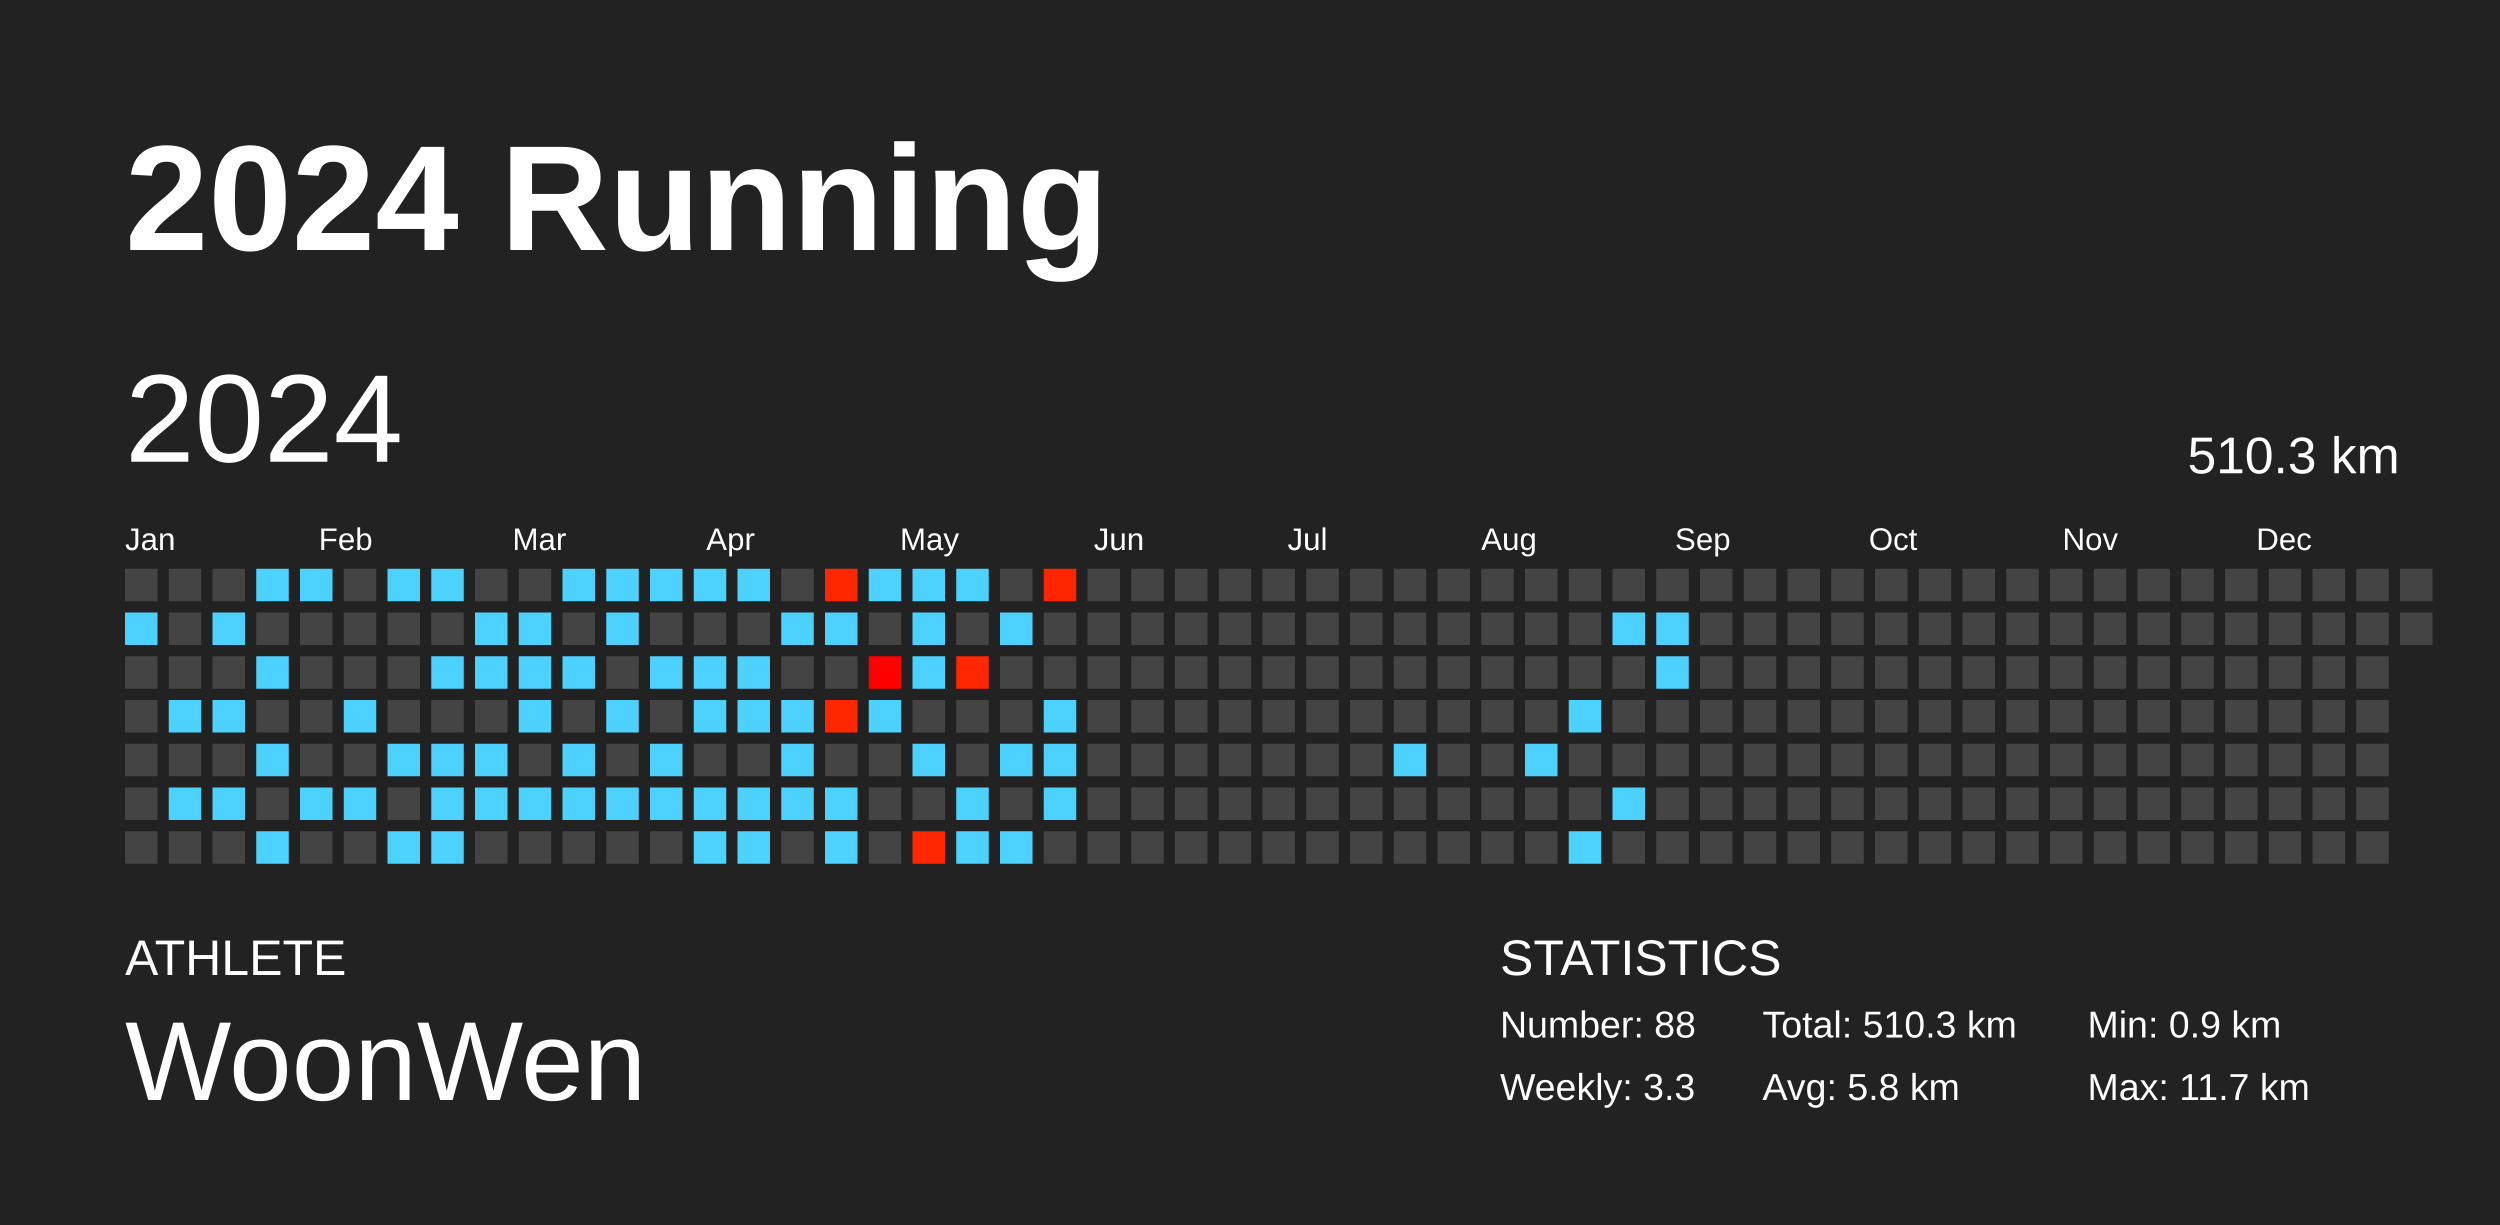
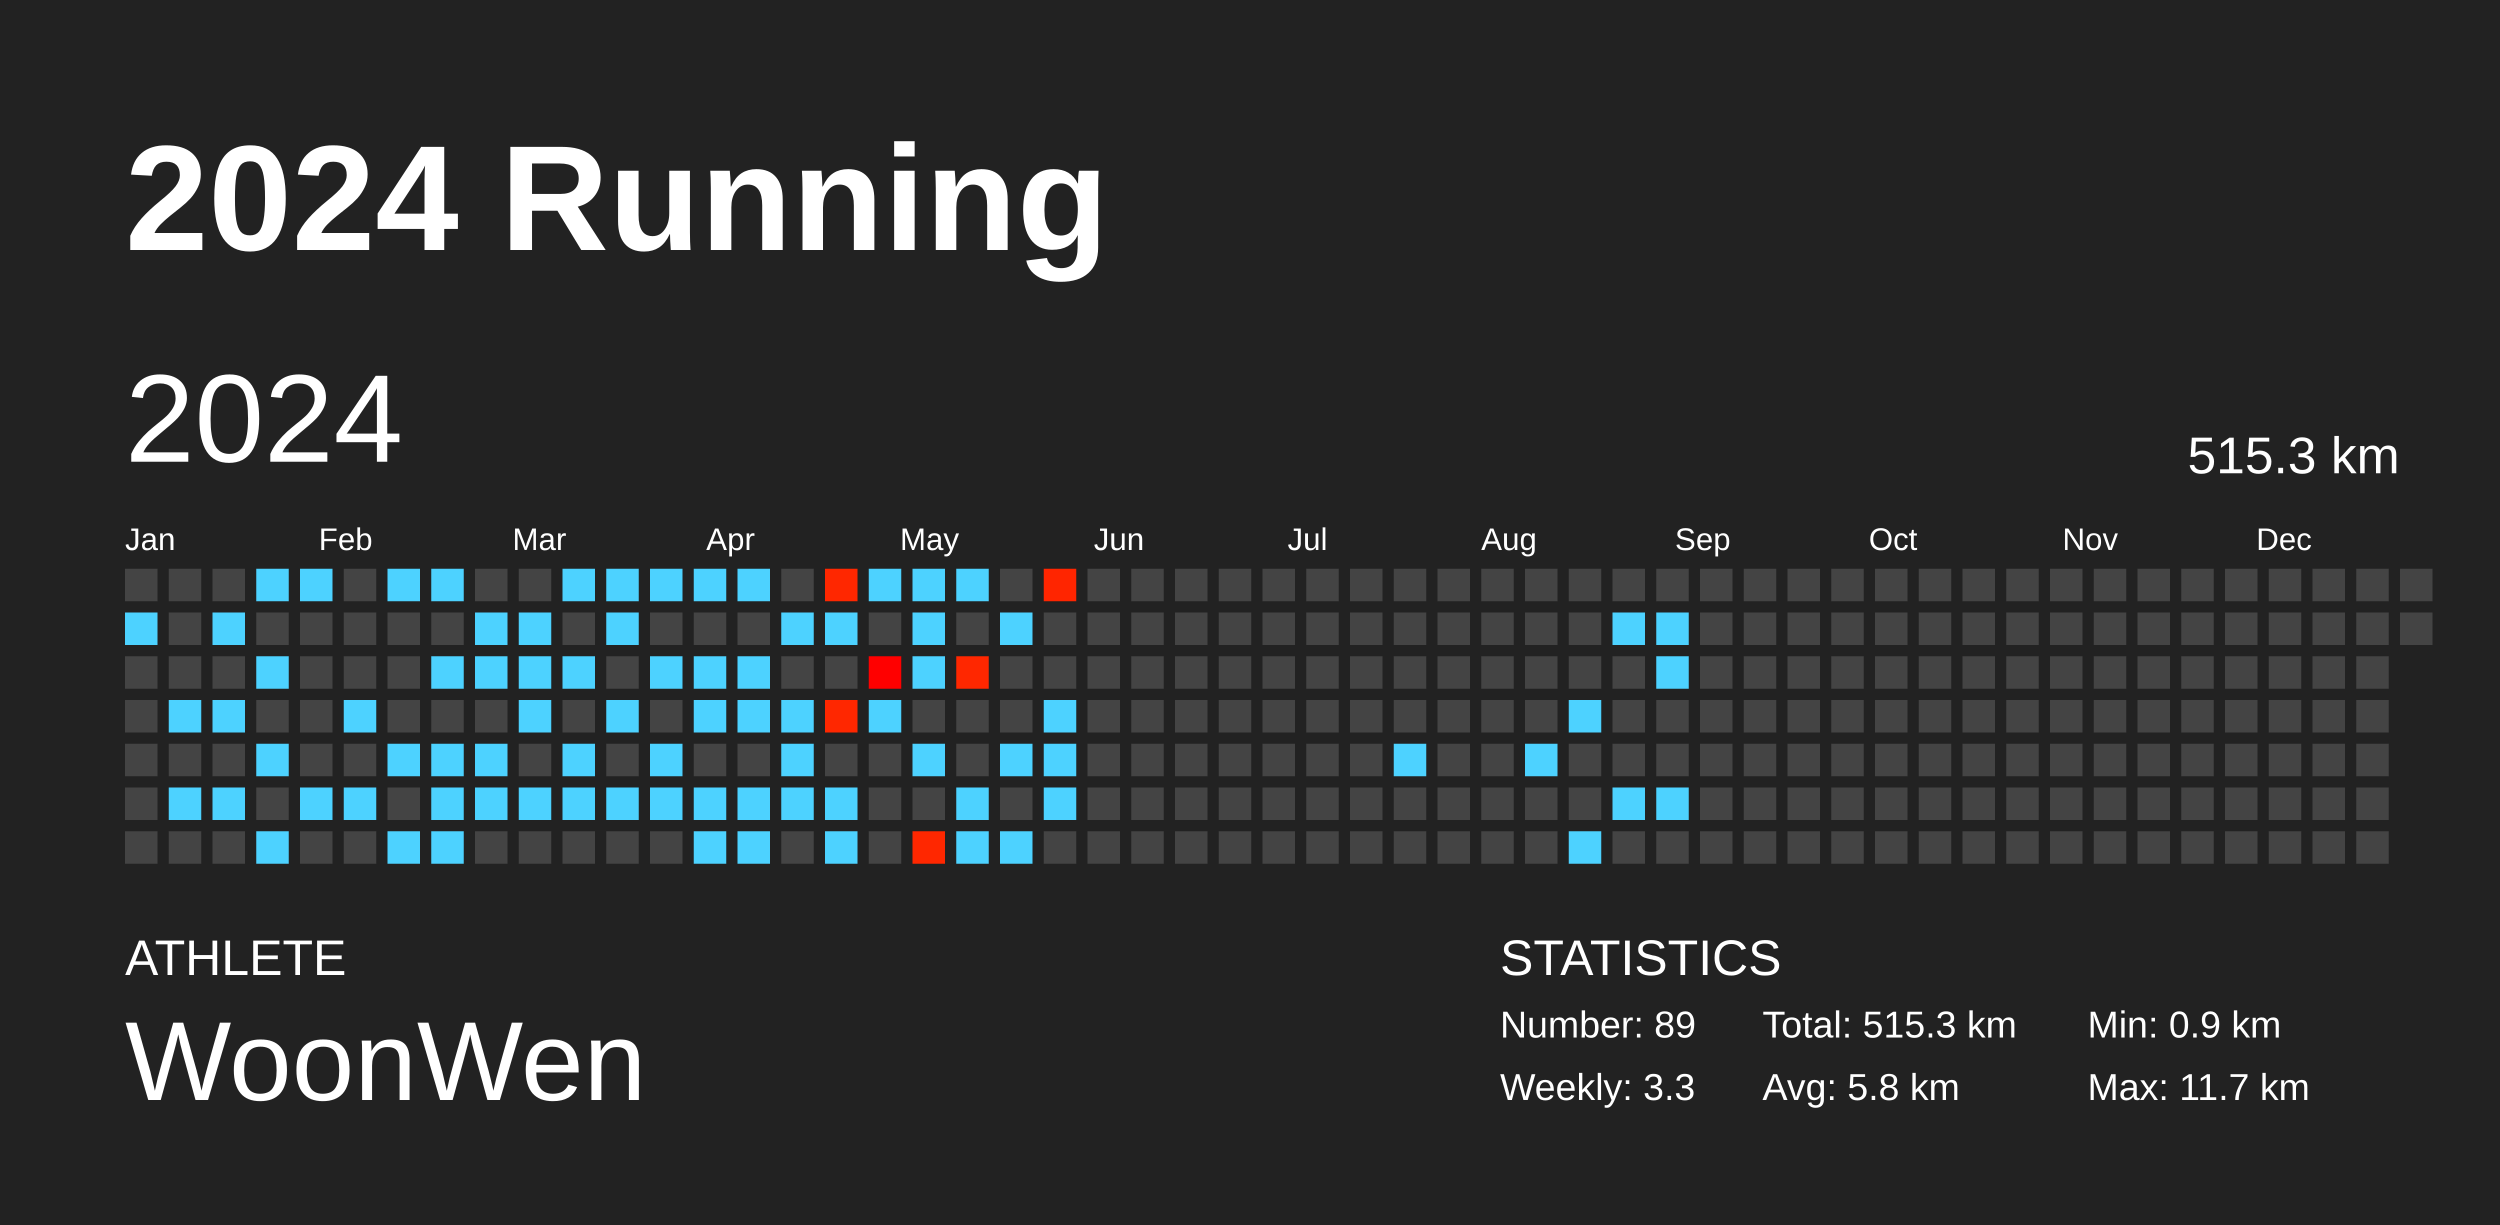
<svg xmlns="http://www.w3.org/2000/svg" baseProfile="full" height="98mm" version="1.1" viewBox="0,0,200,98" width="200mm">
  <defs />
  <rect fill="#222222" height="98" width="200" x="0" y="0" />
  <text fill="#FFFFFF" style="font-size:12px; font-family:Arial; font-weight:bold;" x="10" y="20">2024 Running</text>
  <text fill="#FFFFFF" style="font-size:4px; font-family:Arial" x="10" y="78">ATHLETE</text>
  <text fill="#FFFFFF" style="font-size:9px; font-family:Arial" x="10" y="88">WoonWen</text>
  <text fill="#FFFFFF" style="font-size:4px; font-family:Arial" x="120" y="78">STATISTICS</text>
-   <text fill="#FFFFFF" style="font-size:3px; font-family:Arial" x="120" y="83">Number: 88</text>
+   <text fill="#FFFFFF" style="font-size:3px; font-family:Arial" x="120" y="83">Number: 89</text>
  <text fill="#FFFFFF" style="font-size:3px; font-family:Arial" x="120" y="88">Weekly: 3.3</text>
-   <text fill="#FFFFFF" style="font-size:3px; font-family:Arial" x="141" y="83">Total: 510.3 km</text>
+   <text fill="#FFFFFF" style="font-size:3px; font-family:Arial" x="141" y="83">Total: 515.3 km</text>
  <text fill="#FFFFFF" style="font-size:3px; font-family:Arial" x="141" y="88">Avg: 5.8 km</text>
  <text fill="#FFFFFF" style="font-size:3px; font-family:Arial" x="167" y="83">Min: 0.9 km</text>
  <text fill="#FFFFFF" style="font-size:3px; font-family:Arial" x="167" y="88">Max: 11.7 km</text>
  <text dominant-baseline="hanging" fill="#FFFFFF" style="font-size:10.0px; font-family:Arial;" x="10" y="30">2024</text>
-   <text dominant-baseline="hanging" fill="#FFFFFF" style="font-size:4.125px; font-family:Arial;" x="175" y="35">510.3 km</text>
+   <text dominant-baseline="hanging" fill="#FFFFFF" style="font-size:4.125px; font-family:Arial;" x="175" y="35">515.3 km</text>
  <text fill="#FFFFFF" style="font-size:2.5px; font-family:Arial" x="10.0" y="44">Jan</text>
  <text fill="#FFFFFF" style="font-size:2.5px; font-family:Arial" x="25.5" y="44">Feb</text>
  <text fill="#FFFFFF" style="font-size:2.5px; font-family:Arial" x="41.0" y="44">Mar</text>
  <text fill="#FFFFFF" style="font-size:2.5px; font-family:Arial" x="56.5" y="44">Apr</text>
  <text fill="#FFFFFF" style="font-size:2.5px; font-family:Arial" x="72.0" y="44">May</text>
  <text fill="#FFFFFF" style="font-size:2.5px; font-family:Arial" x="87.5" y="44">Jun</text>
  <text fill="#FFFFFF" style="font-size:2.5px; font-family:Arial" x="103.0" y="44">Jul</text>
  <text fill="#FFFFFF" style="font-size:2.5px; font-family:Arial" x="118.5" y="44">Aug</text>
  <text fill="#FFFFFF" style="font-size:2.5px; font-family:Arial" x="134.0" y="44">Sep</text>
  <text fill="#FFFFFF" style="font-size:2.5px; font-family:Arial" x="149.5" y="44">Oct</text>
  <text fill="#FFFFFF" style="font-size:2.5px; font-family:Arial" x="165.0" y="44">Nov</text>
  <text fill="#FFFFFF" style="font-size:2.5px; font-family:Arial" x="180.5" y="44">Dec</text>
  <rect fill="#444444" height="2.6" width="2.6" x="10.0" y="45.5" />
  <rect fill="#4dd2ff" height="2.6" width="2.6" x="10.0" y="49.0" />
  <rect fill="#444444" height="2.6" width="2.6" x="10.0" y="52.5" />
  <rect fill="#444444" height="2.6" width="2.6" x="10.0" y="56.0" />
  <rect fill="#444444" height="2.6" width="2.6" x="10.0" y="59.5" />
  <rect fill="#444444" height="2.6" width="2.6" x="10.0" y="63.0" />
  <rect fill="#444444" height="2.6" width="2.6" x="10.0" y="66.5" />
  <rect fill="#444444" height="2.6" width="2.6" x="13.5" y="45.5" />
  <rect fill="#444444" height="2.6" width="2.6" x="13.5" y="49.0" />
  <rect fill="#444444" height="2.6" width="2.6" x="13.5" y="52.5" />
  <rect fill="#4dd2ff" height="2.6" width="2.6" x="13.5" y="56.0" />
  <rect fill="#444444" height="2.6" width="2.6" x="13.5" y="59.5" />
  <rect fill="#4dd2ff" height="2.6" width="2.6" x="13.5" y="63.0" />
  <rect fill="#444444" height="2.6" width="2.6" x="13.5" y="66.5" />
  <rect fill="#444444" height="2.6" width="2.6" x="17.0" y="45.5" />
  <rect fill="#4dd2ff" height="2.6" width="2.6" x="17.0" y="49.0" />
  <rect fill="#444444" height="2.6" width="2.6" x="17.0" y="52.5" />
  <rect fill="#4dd2ff" height="2.6" width="2.6" x="17.0" y="56.0" />
  <rect fill="#444444" height="2.6" width="2.6" x="17.0" y="59.5" />
  <rect fill="#4dd2ff" height="2.6" width="2.6" x="17.0" y="63.0" />
  <rect fill="#444444" height="2.6" width="2.6" x="17.0" y="66.5" />
  <rect fill="#4dd2ff" height="2.6" width="2.6" x="20.5" y="45.5" />
  <rect fill="#444444" height="2.6" width="2.6" x="20.5" y="49.0" />
  <rect fill="#4dd2ff" height="2.6" width="2.6" x="20.5" y="52.5" />
  <rect fill="#444444" height="2.6" width="2.6" x="20.5" y="56.0" />
  <rect fill="#4dd2ff" height="2.6" width="2.6" x="20.5" y="59.5" />
  <rect fill="#444444" height="2.6" width="2.6" x="20.5" y="63.0" />
  <rect fill="#4dd2ff" height="2.6" width="2.6" x="20.5" y="66.5" />
  <rect fill="#4dd2ff" height="2.6" width="2.6" x="24.0" y="45.5" />
  <rect fill="#444444" height="2.6" width="2.6" x="24.0" y="49.0" />
  <rect fill="#444444" height="2.6" width="2.6" x="24.0" y="52.5" />
  <rect fill="#444444" height="2.6" width="2.6" x="24.0" y="56.0" />
  <rect fill="#444444" height="2.6" width="2.6" x="24.0" y="59.5" />
  <rect fill="#4dd2ff" height="2.6" width="2.6" x="24.0" y="63.0" />
  <rect fill="#444444" height="2.6" width="2.6" x="24.0" y="66.5" />
  <rect fill="#444444" height="2.6" width="2.6" x="27.5" y="45.5" />
  <rect fill="#444444" height="2.6" width="2.6" x="27.5" y="49.0" />
  <rect fill="#444444" height="2.6" width="2.6" x="27.5" y="52.5" />
  <rect fill="#4dd2ff" height="2.6" width="2.6" x="27.5" y="56.0" />
  <rect fill="#444444" height="2.6" width="2.6" x="27.5" y="59.5" />
  <rect fill="#4dd2ff" height="2.6" width="2.6" x="27.5" y="63.0" />
  <rect fill="#444444" height="2.6" width="2.6" x="27.5" y="66.5" />
  <rect fill="#4dd2ff" height="2.6" width="2.6" x="31.0" y="45.5" />
  <rect fill="#444444" height="2.6" width="2.6" x="31.0" y="49.0" />
  <rect fill="#444444" height="2.6" width="2.6" x="31.0" y="52.5" />
  <rect fill="#444444" height="2.6" width="2.6" x="31.0" y="56.0" />
  <rect fill="#4dd2ff" height="2.6" width="2.6" x="31.0" y="59.5" />
  <rect fill="#444444" height="2.6" width="2.6" x="31.0" y="63.0" />
  <rect fill="#4dd2ff" height="2.6" width="2.6" x="31.0" y="66.5" />
  <rect fill="#4dd2ff" height="2.6" width="2.6" x="34.5" y="45.5" />
  <rect fill="#444444" height="2.6" width="2.6" x="34.5" y="49.0" />
  <rect fill="#4dd2ff" height="2.6" width="2.6" x="34.5" y="52.5" />
  <rect fill="#444444" height="2.6" width="2.6" x="34.5" y="56.0" />
  <rect fill="#4dd2ff" height="2.6" width="2.6" x="34.5" y="59.5" />
  <rect fill="#4dd2ff" height="2.6" width="2.6" x="34.5" y="63.0" />
  <rect fill="#4dd2ff" height="2.6" width="2.6" x="34.5" y="66.5" />
  <rect fill="#444444" height="2.6" width="2.6" x="38.0" y="45.5" />
  <rect fill="#4dd2ff" height="2.6" width="2.6" x="38.0" y="49.0" />
  <rect fill="#4dd2ff" height="2.6" width="2.6" x="38.0" y="52.5" />
  <rect fill="#444444" height="2.6" width="2.6" x="38.0" y="56.0" />
  <rect fill="#4dd2ff" height="2.6" width="2.6" x="38.0" y="59.5" />
  <rect fill="#4dd2ff" height="2.6" width="2.6" x="38.0" y="63.0" />
  <rect fill="#444444" height="2.6" width="2.6" x="38.0" y="66.5" />
  <rect fill="#444444" height="2.6" width="2.6" x="41.5" y="45.5" />
  <rect fill="#4dd2ff" height="2.6" width="2.6" x="41.5" y="49.0" />
  <rect fill="#4dd2ff" height="2.6" width="2.6" x="41.5" y="52.5" />
  <rect fill="#4dd2ff" height="2.6" width="2.6" x="41.5" y="56.0" />
  <rect fill="#444444" height="2.6" width="2.6" x="41.5" y="59.5" />
  <rect fill="#4dd2ff" height="2.6" width="2.6" x="41.5" y="63.0" />
  <rect fill="#444444" height="2.6" width="2.6" x="41.5" y="66.5" />
  <rect fill="#4dd2ff" height="2.6" width="2.6" x="45.0" y="45.5" />
  <rect fill="#444444" height="2.6" width="2.6" x="45.0" y="49.0" />
  <rect fill="#4dd2ff" height="2.6" width="2.6" x="45.0" y="52.5" />
  <rect fill="#444444" height="2.6" width="2.6" x="45.0" y="56.0" />
  <rect fill="#4dd2ff" height="2.6" width="2.6" x="45.0" y="59.5" />
  <rect fill="#4dd2ff" height="2.6" width="2.6" x="45.0" y="63.0" />
  <rect fill="#444444" height="2.6" width="2.6" x="45.0" y="66.5" />
  <rect fill="#4dd2ff" height="2.6" width="2.6" x="48.5" y="45.5" />
  <rect fill="#4dd2ff" height="2.6" width="2.6" x="48.5" y="49.0" />
  <rect fill="#444444" height="2.6" width="2.6" x="48.5" y="52.5" />
  <rect fill="#4dd2ff" height="2.6" width="2.6" x="48.5" y="56.0" />
  <rect fill="#444444" height="2.6" width="2.6" x="48.5" y="59.5" />
  <rect fill="#4dd2ff" height="2.6" width="2.6" x="48.5" y="63.0" />
  <rect fill="#444444" height="2.6" width="2.6" x="48.5" y="66.5" />
  <rect fill="#4dd2ff" height="2.6" width="2.6" x="52.0" y="45.5" />
  <rect fill="#444444" height="2.6" width="2.6" x="52.0" y="49.0" />
  <rect fill="#4dd2ff" height="2.6" width="2.6" x="52.0" y="52.5" />
  <rect fill="#444444" height="2.6" width="2.6" x="52.0" y="56.0" />
  <rect fill="#4dd2ff" height="2.6" width="2.6" x="52.0" y="59.5" />
  <rect fill="#4dd2ff" height="2.6" width="2.6" x="52.0" y="63.0" />
  <rect fill="#444444" height="2.6" width="2.6" x="52.0" y="66.5" />
  <rect fill="#4dd2ff" height="2.6" width="2.6" x="55.5" y="45.5" />
  <rect fill="#444444" height="2.6" width="2.6" x="55.5" y="49.0" />
  <rect fill="#4dd2ff" height="2.6" width="2.6" x="55.5" y="52.5" />
  <rect fill="#4dd2ff" height="2.6" width="2.6" x="55.5" y="56.0" />
  <rect fill="#444444" height="2.6" width="2.6" x="55.5" y="59.5" />
  <rect fill="#4dd2ff" height="2.6" width="2.6" x="55.5" y="63.0" />
  <rect fill="#4dd2ff" height="2.6" width="2.6" x="55.5" y="66.5" />
  <rect fill="#4dd2ff" height="2.6" width="2.6" x="59.0" y="45.5" />
  <rect fill="#444444" height="2.6" width="2.6" x="59.0" y="49.0" />
  <rect fill="#4dd2ff" height="2.6" width="2.6" x="59.0" y="52.5" />
  <rect fill="#4dd2ff" height="2.6" width="2.6" x="59.0" y="56.0" />
  <rect fill="#444444" height="2.6" width="2.6" x="59.0" y="59.5" />
  <rect fill="#4dd2ff" height="2.6" width="2.6" x="59.0" y="63.0" />
  <rect fill="#4dd2ff" height="2.6" width="2.6" x="59.0" y="66.5" />
  <rect fill="#444444" height="2.6" width="2.6" x="62.5" y="45.5" />
  <rect fill="#4dd2ff" height="2.6" width="2.6" x="62.5" y="49.0" />
  <rect fill="#444444" height="2.6" width="2.6" x="62.5" y="52.5" />
  <rect fill="#4dd2ff" height="2.6" width="2.6" x="62.5" y="56.0" />
  <rect fill="#4dd2ff" height="2.6" width="2.6" x="62.5" y="59.5" />
  <rect fill="#4dd2ff" height="2.6" width="2.6" x="62.5" y="63.0" />
  <rect fill="#444444" height="2.6" width="2.6" x="62.5" y="66.5" />
  <rect fill="#ff2700" height="2.6" width="2.6" x="66.0" y="45.5" />
  <rect fill="#4dd2ff" height="2.6" width="2.6" x="66.0" y="49.0" />
  <rect fill="#444444" height="2.6" width="2.6" x="66.0" y="52.5" />
  <rect fill="#ff2700" height="2.6" width="2.6" x="66.0" y="56.0" />
  <rect fill="#444444" height="2.6" width="2.6" x="66.0" y="59.5" />
  <rect fill="#4dd2ff" height="2.6" width="2.6" x="66.0" y="63.0" />
  <rect fill="#4dd2ff" height="2.6" width="2.6" x="66.0" y="66.5" />
  <rect fill="#4dd2ff" height="2.6" width="2.6" x="69.5" y="45.5" />
  <rect fill="#444444" height="2.6" width="2.6" x="69.5" y="49.0" />
  <rect fill="#ff0000" height="2.6" width="2.6" x="69.5" y="52.5" />
  <rect fill="#4dd2ff" height="2.6" width="2.6" x="69.5" y="56.0" />
  <rect fill="#444444" height="2.6" width="2.6" x="69.5" y="59.5" />
  <rect fill="#444444" height="2.6" width="2.6" x="69.5" y="63.0" />
  <rect fill="#444444" height="2.6" width="2.6" x="69.5" y="66.5" />
  <rect fill="#4dd2ff" height="2.6" width="2.6" x="73.0" y="45.5" />
  <rect fill="#4dd2ff" height="2.6" width="2.6" x="73.0" y="49.0" />
  <rect fill="#4dd2ff" height="2.6" width="2.6" x="73.0" y="52.5" />
  <rect fill="#444444" height="2.6" width="2.6" x="73.0" y="56.0" />
  <rect fill="#4dd2ff" height="2.6" width="2.6" x="73.0" y="59.5" />
  <rect fill="#444444" height="2.6" width="2.6" x="73.0" y="63.0" />
  <rect fill="#ff2700" height="2.6" width="2.6" x="73.0" y="66.5" />
  <rect fill="#4dd2ff" height="2.6" width="2.6" x="76.5" y="45.5" />
  <rect fill="#444444" height="2.6" width="2.6" x="76.5" y="49.0" />
  <rect fill="#ff2700" height="2.6" width="2.6" x="76.5" y="52.5" />
  <rect fill="#444444" height="2.6" width="2.6" x="76.5" y="56.0" />
  <rect fill="#444444" height="2.6" width="2.6" x="76.5" y="59.5" />
  <rect fill="#4dd2ff" height="2.6" width="2.6" x="76.5" y="63.0" />
  <rect fill="#4dd2ff" height="2.6" width="2.6" x="76.5" y="66.5" />
  <rect fill="#444444" height="2.6" width="2.6" x="80.0" y="45.5" />
  <rect fill="#4dd2ff" height="2.6" width="2.6" x="80.0" y="49.0" />
  <rect fill="#444444" height="2.6" width="2.6" x="80.0" y="52.5" />
  <rect fill="#444444" height="2.6" width="2.6" x="80.0" y="56.0" />
  <rect fill="#4dd2ff" height="2.6" width="2.6" x="80.0" y="59.5" />
  <rect fill="#444444" height="2.6" width="2.6" x="80.0" y="63.0" />
  <rect fill="#4dd2ff" height="2.6" width="2.6" x="80.0" y="66.5" />
  <rect fill="#ff2500" height="2.6" width="2.6" x="83.5" y="45.5" />
  <rect fill="#444444" height="2.6" width="2.6" x="83.5" y="49.0" />
  <rect fill="#444444" height="2.6" width="2.6" x="83.5" y="52.5" />
  <rect fill="#4dd2ff" height="2.6" width="2.6" x="83.5" y="56.0" />
  <rect fill="#4dd2ff" height="2.6" width="2.6" x="83.5" y="59.5" />
  <rect fill="#4dd2ff" height="2.6" width="2.6" x="83.5" y="63.0" />
  <rect fill="#444444" height="2.6" width="2.6" x="83.5" y="66.5" />
  <rect fill="#444444" height="2.6" width="2.6" x="87.0" y="45.5" />
  <rect fill="#444444" height="2.6" width="2.6" x="87.0" y="49.0" />
  <rect fill="#444444" height="2.6" width="2.6" x="87.0" y="52.5" />
  <rect fill="#444444" height="2.6" width="2.6" x="87.0" y="56.0" />
  <rect fill="#444444" height="2.6" width="2.6" x="87.0" y="59.5" />
  <rect fill="#444444" height="2.6" width="2.6" x="87.0" y="63.0" />
  <rect fill="#444444" height="2.6" width="2.6" x="87.0" y="66.5" />
  <rect fill="#444444" height="2.6" width="2.6" x="90.5" y="45.5" />
  <rect fill="#444444" height="2.6" width="2.6" x="90.5" y="49.0" />
  <rect fill="#444444" height="2.6" width="2.6" x="90.5" y="52.5" />
  <rect fill="#444444" height="2.6" width="2.6" x="90.5" y="56.0" />
  <rect fill="#444444" height="2.6" width="2.6" x="90.5" y="59.5" />
  <rect fill="#444444" height="2.6" width="2.6" x="90.5" y="63.0" />
  <rect fill="#444444" height="2.6" width="2.6" x="90.5" y="66.5" />
  <rect fill="#444444" height="2.6" width="2.6" x="94.0" y="45.5" />
  <rect fill="#444444" height="2.6" width="2.6" x="94.0" y="49.0" />
  <rect fill="#444444" height="2.6" width="2.6" x="94.0" y="52.5" />
  <rect fill="#444444" height="2.6" width="2.6" x="94.0" y="56.0" />
  <rect fill="#444444" height="2.6" width="2.6" x="94.0" y="59.5" />
  <rect fill="#444444" height="2.6" width="2.6" x="94.0" y="63.0" />
  <rect fill="#444444" height="2.6" width="2.6" x="94.0" y="66.5" />
  <rect fill="#444444" height="2.6" width="2.6" x="97.5" y="45.5" />
  <rect fill="#444444" height="2.6" width="2.6" x="97.5" y="49.0" />
  <rect fill="#444444" height="2.6" width="2.6" x="97.5" y="52.5" />
  <rect fill="#444444" height="2.6" width="2.6" x="97.5" y="56.0" />
  <rect fill="#444444" height="2.6" width="2.6" x="97.5" y="59.5" />
  <rect fill="#444444" height="2.6" width="2.6" x="97.5" y="63.0" />
  <rect fill="#444444" height="2.6" width="2.6" x="97.5" y="66.5" />
  <rect fill="#444444" height="2.6" width="2.6" x="101.0" y="45.5" />
  <rect fill="#444444" height="2.6" width="2.6" x="101.0" y="49.0" />
  <rect fill="#444444" height="2.6" width="2.6" x="101.0" y="52.5" />
  <rect fill="#444444" height="2.6" width="2.6" x="101.0" y="56.0" />
  <rect fill="#444444" height="2.6" width="2.6" x="101.0" y="59.5" />
  <rect fill="#444444" height="2.6" width="2.6" x="101.0" y="63.0" />
  <rect fill="#444444" height="2.6" width="2.6" x="101.0" y="66.5" />
  <rect fill="#444444" height="2.6" width="2.6" x="104.5" y="45.5" />
  <rect fill="#444444" height="2.6" width="2.6" x="104.5" y="49.0" />
  <rect fill="#444444" height="2.6" width="2.6" x="104.5" y="52.5" />
  <rect fill="#444444" height="2.6" width="2.6" x="104.5" y="56.0" />
  <rect fill="#444444" height="2.6" width="2.6" x="104.5" y="59.5" />
  <rect fill="#444444" height="2.6" width="2.6" x="104.5" y="63.0" />
  <rect fill="#444444" height="2.6" width="2.6" x="104.5" y="66.5" />
  <rect fill="#444444" height="2.6" width="2.6" x="108.0" y="45.5" />
  <rect fill="#444444" height="2.6" width="2.6" x="108.0" y="49.0" />
  <rect fill="#444444" height="2.6" width="2.6" x="108.0" y="52.5" />
  <rect fill="#444444" height="2.6" width="2.6" x="108.0" y="56.0" />
  <rect fill="#444444" height="2.6" width="2.6" x="108.0" y="59.5" />
  <rect fill="#444444" height="2.6" width="2.6" x="108.0" y="63.0" />
  <rect fill="#444444" height="2.6" width="2.6" x="108.0" y="66.5" />
  <rect fill="#444444" height="2.6" width="2.6" x="111.5" y="45.5" />
  <rect fill="#444444" height="2.6" width="2.6" x="111.5" y="49.0" />
  <rect fill="#444444" height="2.6" width="2.6" x="111.5" y="52.5" />
  <rect fill="#444444" height="2.6" width="2.6" x="111.5" y="56.0" />
  <rect fill="#4dd2ff" height="2.6" width="2.6" x="111.5" y="59.5" />
  <rect fill="#444444" height="2.6" width="2.6" x="111.5" y="63.0" />
  <rect fill="#444444" height="2.6" width="2.6" x="111.5" y="66.5" />
  <rect fill="#444444" height="2.6" width="2.6" x="115.0" y="45.5" />
  <rect fill="#444444" height="2.6" width="2.6" x="115.0" y="49.0" />
  <rect fill="#444444" height="2.6" width="2.6" x="115.0" y="52.5" />
  <rect fill="#444444" height="2.6" width="2.6" x="115.0" y="56.0" />
  <rect fill="#444444" height="2.6" width="2.6" x="115.0" y="59.5" />
  <rect fill="#444444" height="2.6" width="2.6" x="115.0" y="63.0" />
  <rect fill="#444444" height="2.6" width="2.6" x="115.0" y="66.5" />
  <rect fill="#444444" height="2.6" width="2.6" x="118.5" y="45.5" />
  <rect fill="#444444" height="2.6" width="2.6" x="118.5" y="49.0" />
  <rect fill="#444444" height="2.6" width="2.6" x="118.5" y="52.5" />
  <rect fill="#444444" height="2.6" width="2.6" x="118.5" y="56.0" />
  <rect fill="#444444" height="2.6" width="2.6" x="118.5" y="59.5" />
  <rect fill="#444444" height="2.6" width="2.6" x="118.5" y="63.0" />
  <rect fill="#444444" height="2.6" width="2.6" x="118.5" y="66.5" />
  <rect fill="#444444" height="2.6" width="2.6" x="122.0" y="45.5" />
  <rect fill="#444444" height="2.6" width="2.6" x="122.0" y="49.0" />
  <rect fill="#444444" height="2.6" width="2.6" x="122.0" y="52.5" />
  <rect fill="#444444" height="2.6" width="2.6" x="122.0" y="56.0" />
  <rect fill="#4dd2ff" height="2.6" width="2.6" x="122.0" y="59.5" />
  <rect fill="#444444" height="2.6" width="2.6" x="122.0" y="63.0" />
  <rect fill="#444444" height="2.6" width="2.6" x="122.0" y="66.5" />
  <rect fill="#444444" height="2.6" width="2.6" x="125.5" y="45.5" />
  <rect fill="#444444" height="2.6" width="2.6" x="125.5" y="49.0" />
  <rect fill="#444444" height="2.6" width="2.6" x="125.5" y="52.5" />
  <rect fill="#4dd2ff" height="2.6" width="2.6" x="125.5" y="56.0" />
  <rect fill="#444444" height="2.6" width="2.6" x="125.5" y="59.5" />
  <rect fill="#444444" height="2.6" width="2.6" x="125.5" y="63.0" />
  <rect fill="#4dd2ff" height="2.6" width="2.6" x="125.5" y="66.5" />
  <rect fill="#444444" height="2.6" width="2.6" x="129.0" y="45.5" />
  <rect fill="#4dd2ff" height="2.6" width="2.6" x="129.0" y="49.0" />
  <rect fill="#444444" height="2.6" width="2.6" x="129.0" y="52.5" />
  <rect fill="#444444" height="2.6" width="2.6" x="129.0" y="56.0" />
  <rect fill="#444444" height="2.6" width="2.6" x="129.0" y="59.5" />
  <rect fill="#4dd2ff" height="2.6" width="2.6" x="129.0" y="63.0" />
  <rect fill="#444444" height="2.6" width="2.6" x="129.0" y="66.5" />
  <rect fill="#444444" height="2.6" width="2.6" x="132.5" y="45.5" />
  <rect fill="#4dd2ff" height="2.6" width="2.6" x="132.5" y="49.0" />
  <rect fill="#4dd2ff" height="2.6" width="2.6" x="132.5" y="52.5" />
  <rect fill="#444444" height="2.6" width="2.6" x="132.5" y="56.0" />
  <rect fill="#444444" height="2.6" width="2.6" x="132.5" y="59.5" />
-   <rect fill="#444444" height="2.6" width="2.6" x="132.5" y="63.0" />
+   <rect fill="#4dd2ff" height="2.6" width="2.6" x="132.5" y="63.0" />
  <rect fill="#444444" height="2.6" width="2.6" x="132.5" y="66.5" />
  <rect fill="#444444" height="2.6" width="2.6" x="136.0" y="45.5" />
  <rect fill="#444444" height="2.6" width="2.6" x="136.0" y="49.0" />
  <rect fill="#444444" height="2.6" width="2.6" x="136.0" y="52.5" />
  <rect fill="#444444" height="2.6" width="2.6" x="136.0" y="56.0" />
  <rect fill="#444444" height="2.6" width="2.6" x="136.0" y="59.5" />
  <rect fill="#444444" height="2.6" width="2.6" x="136.0" y="63.0" />
  <rect fill="#444444" height="2.6" width="2.6" x="136.0" y="66.5" />
  <rect fill="#444444" height="2.6" width="2.6" x="139.5" y="45.5" />
  <rect fill="#444444" height="2.6" width="2.6" x="139.5" y="49.0" />
  <rect fill="#444444" height="2.6" width="2.6" x="139.5" y="52.5" />
  <rect fill="#444444" height="2.6" width="2.6" x="139.5" y="56.0" />
  <rect fill="#444444" height="2.6" width="2.6" x="139.5" y="59.5" />
  <rect fill="#444444" height="2.6" width="2.6" x="139.5" y="63.0" />
  <rect fill="#444444" height="2.6" width="2.6" x="139.5" y="66.5" />
  <rect fill="#444444" height="2.6" width="2.6" x="143.0" y="45.5" />
  <rect fill="#444444" height="2.6" width="2.6" x="143.0" y="49.0" />
  <rect fill="#444444" height="2.6" width="2.6" x="143.0" y="52.5" />
  <rect fill="#444444" height="2.6" width="2.6" x="143.0" y="56.0" />
  <rect fill="#444444" height="2.6" width="2.6" x="143.0" y="59.5" />
  <rect fill="#444444" height="2.6" width="2.6" x="143.0" y="63.0" />
  <rect fill="#444444" height="2.6" width="2.6" x="143.0" y="66.5" />
  <rect fill="#444444" height="2.6" width="2.6" x="146.5" y="45.5" />
  <rect fill="#444444" height="2.6" width="2.6" x="146.5" y="49.0" />
  <rect fill="#444444" height="2.6" width="2.6" x="146.5" y="52.5" />
  <rect fill="#444444" height="2.6" width="2.6" x="146.5" y="56.0" />
  <rect fill="#444444" height="2.6" width="2.6" x="146.5" y="59.5" />
  <rect fill="#444444" height="2.6" width="2.6" x="146.5" y="63.0" />
  <rect fill="#444444" height="2.6" width="2.6" x="146.5" y="66.5" />
  <rect fill="#444444" height="2.6" width="2.6" x="150.0" y="45.5" />
  <rect fill="#444444" height="2.6" width="2.6" x="150.0" y="49.0" />
  <rect fill="#444444" height="2.6" width="2.6" x="150.0" y="52.5" />
  <rect fill="#444444" height="2.6" width="2.6" x="150.0" y="56.0" />
  <rect fill="#444444" height="2.6" width="2.6" x="150.0" y="59.5" />
  <rect fill="#444444" height="2.6" width="2.6" x="150.0" y="63.0" />
  <rect fill="#444444" height="2.6" width="2.6" x="150.0" y="66.5" />
  <rect fill="#444444" height="2.6" width="2.6" x="153.5" y="45.5" />
  <rect fill="#444444" height="2.6" width="2.6" x="153.5" y="49.0" />
  <rect fill="#444444" height="2.6" width="2.6" x="153.5" y="52.5" />
  <rect fill="#444444" height="2.6" width="2.6" x="153.5" y="56.0" />
  <rect fill="#444444" height="2.6" width="2.6" x="153.5" y="59.5" />
  <rect fill="#444444" height="2.6" width="2.6" x="153.5" y="63.0" />
  <rect fill="#444444" height="2.6" width="2.6" x="153.5" y="66.5" />
  <rect fill="#444444" height="2.6" width="2.6" x="157.0" y="45.5" />
  <rect fill="#444444" height="2.6" width="2.6" x="157.0" y="49.0" />
  <rect fill="#444444" height="2.6" width="2.6" x="157.0" y="52.5" />
  <rect fill="#444444" height="2.6" width="2.6" x="157.0" y="56.0" />
  <rect fill="#444444" height="2.6" width="2.6" x="157.0" y="59.5" />
  <rect fill="#444444" height="2.6" width="2.6" x="157.0" y="63.0" />
  <rect fill="#444444" height="2.6" width="2.6" x="157.0" y="66.5" />
  <rect fill="#444444" height="2.6" width="2.6" x="160.5" y="45.5" />
  <rect fill="#444444" height="2.6" width="2.6" x="160.5" y="49.0" />
  <rect fill="#444444" height="2.6" width="2.6" x="160.5" y="52.5" />
  <rect fill="#444444" height="2.6" width="2.6" x="160.5" y="56.0" />
  <rect fill="#444444" height="2.6" width="2.6" x="160.5" y="59.5" />
  <rect fill="#444444" height="2.6" width="2.6" x="160.5" y="63.0" />
  <rect fill="#444444" height="2.6" width="2.6" x="160.5" y="66.5" />
  <rect fill="#444444" height="2.6" width="2.6" x="164.0" y="45.5" />
  <rect fill="#444444" height="2.6" width="2.6" x="164.0" y="49.0" />
  <rect fill="#444444" height="2.6" width="2.6" x="164.0" y="52.5" />
  <rect fill="#444444" height="2.6" width="2.6" x="164.0" y="56.0" />
  <rect fill="#444444" height="2.6" width="2.6" x="164.0" y="59.5" />
  <rect fill="#444444" height="2.6" width="2.6" x="164.0" y="63.0" />
  <rect fill="#444444" height="2.6" width="2.6" x="164.0" y="66.5" />
  <rect fill="#444444" height="2.6" width="2.6" x="167.5" y="45.5" />
  <rect fill="#444444" height="2.6" width="2.6" x="167.5" y="49.0" />
  <rect fill="#444444" height="2.6" width="2.6" x="167.5" y="52.5" />
  <rect fill="#444444" height="2.6" width="2.6" x="167.5" y="56.0" />
  <rect fill="#444444" height="2.6" width="2.6" x="167.5" y="59.5" />
  <rect fill="#444444" height="2.6" width="2.6" x="167.5" y="63.0" />
  <rect fill="#444444" height="2.6" width="2.6" x="167.5" y="66.5" />
  <rect fill="#444444" height="2.6" width="2.6" x="171.0" y="45.5" />
  <rect fill="#444444" height="2.6" width="2.6" x="171.0" y="49.0" />
  <rect fill="#444444" height="2.6" width="2.6" x="171.0" y="52.5" />
  <rect fill="#444444" height="2.6" width="2.6" x="171.0" y="56.0" />
  <rect fill="#444444" height="2.6" width="2.6" x="171.0" y="59.5" />
  <rect fill="#444444" height="2.6" width="2.6" x="171.0" y="63.0" />
  <rect fill="#444444" height="2.6" width="2.6" x="171.0" y="66.5" />
  <rect fill="#444444" height="2.6" width="2.6" x="174.5" y="45.5" />
  <rect fill="#444444" height="2.6" width="2.6" x="174.5" y="49.0" />
  <rect fill="#444444" height="2.6" width="2.6" x="174.5" y="52.5" />
  <rect fill="#444444" height="2.6" width="2.6" x="174.5" y="56.0" />
  <rect fill="#444444" height="2.6" width="2.6" x="174.5" y="59.5" />
  <rect fill="#444444" height="2.6" width="2.6" x="174.5" y="63.0" />
  <rect fill="#444444" height="2.6" width="2.6" x="174.5" y="66.5" />
  <rect fill="#444444" height="2.6" width="2.6" x="178.0" y="45.5" />
  <rect fill="#444444" height="2.6" width="2.6" x="178.0" y="49.0" />
  <rect fill="#444444" height="2.6" width="2.6" x="178.0" y="52.5" />
  <rect fill="#444444" height="2.6" width="2.6" x="178.0" y="56.0" />
  <rect fill="#444444" height="2.6" width="2.6" x="178.0" y="59.5" />
  <rect fill="#444444" height="2.6" width="2.6" x="178.0" y="63.0" />
  <rect fill="#444444" height="2.6" width="2.6" x="178.0" y="66.5" />
  <rect fill="#444444" height="2.6" width="2.6" x="181.5" y="45.5" />
  <rect fill="#444444" height="2.6" width="2.6" x="181.5" y="49.0" />
  <rect fill="#444444" height="2.6" width="2.6" x="181.5" y="52.5" />
  <rect fill="#444444" height="2.6" width="2.6" x="181.5" y="56.0" />
  <rect fill="#444444" height="2.6" width="2.6" x="181.5" y="59.5" />
  <rect fill="#444444" height="2.6" width="2.6" x="181.5" y="63.0" />
  <rect fill="#444444" height="2.6" width="2.6" x="181.5" y="66.5" />
  <rect fill="#444444" height="2.6" width="2.6" x="185.0" y="45.5" />
  <rect fill="#444444" height="2.6" width="2.6" x="185.0" y="49.0" />
  <rect fill="#444444" height="2.6" width="2.6" x="185.0" y="52.5" />
  <rect fill="#444444" height="2.6" width="2.6" x="185.0" y="56.0" />
  <rect fill="#444444" height="2.6" width="2.6" x="185.0" y="59.5" />
  <rect fill="#444444" height="2.6" width="2.6" x="185.0" y="63.0" />
  <rect fill="#444444" height="2.6" width="2.6" x="185.0" y="66.5" />
  <rect fill="#444444" height="2.6" width="2.6" x="188.5" y="45.5" />
  <rect fill="#444444" height="2.6" width="2.6" x="188.5" y="49.0" />
  <rect fill="#444444" height="2.6" width="2.6" x="188.5" y="52.5" />
  <rect fill="#444444" height="2.6" width="2.6" x="188.5" y="56.0" />
  <rect fill="#444444" height="2.6" width="2.6" x="188.5" y="59.5" />
  <rect fill="#444444" height="2.6" width="2.6" x="188.5" y="63.0" />
  <rect fill="#444444" height="2.6" width="2.6" x="188.5" y="66.5" />
  <rect fill="#444444" height="2.6" width="2.6" x="192.0" y="45.5" />
  <rect fill="#444444" height="2.6" width="2.6" x="192.0" y="49.0" />
</svg>
